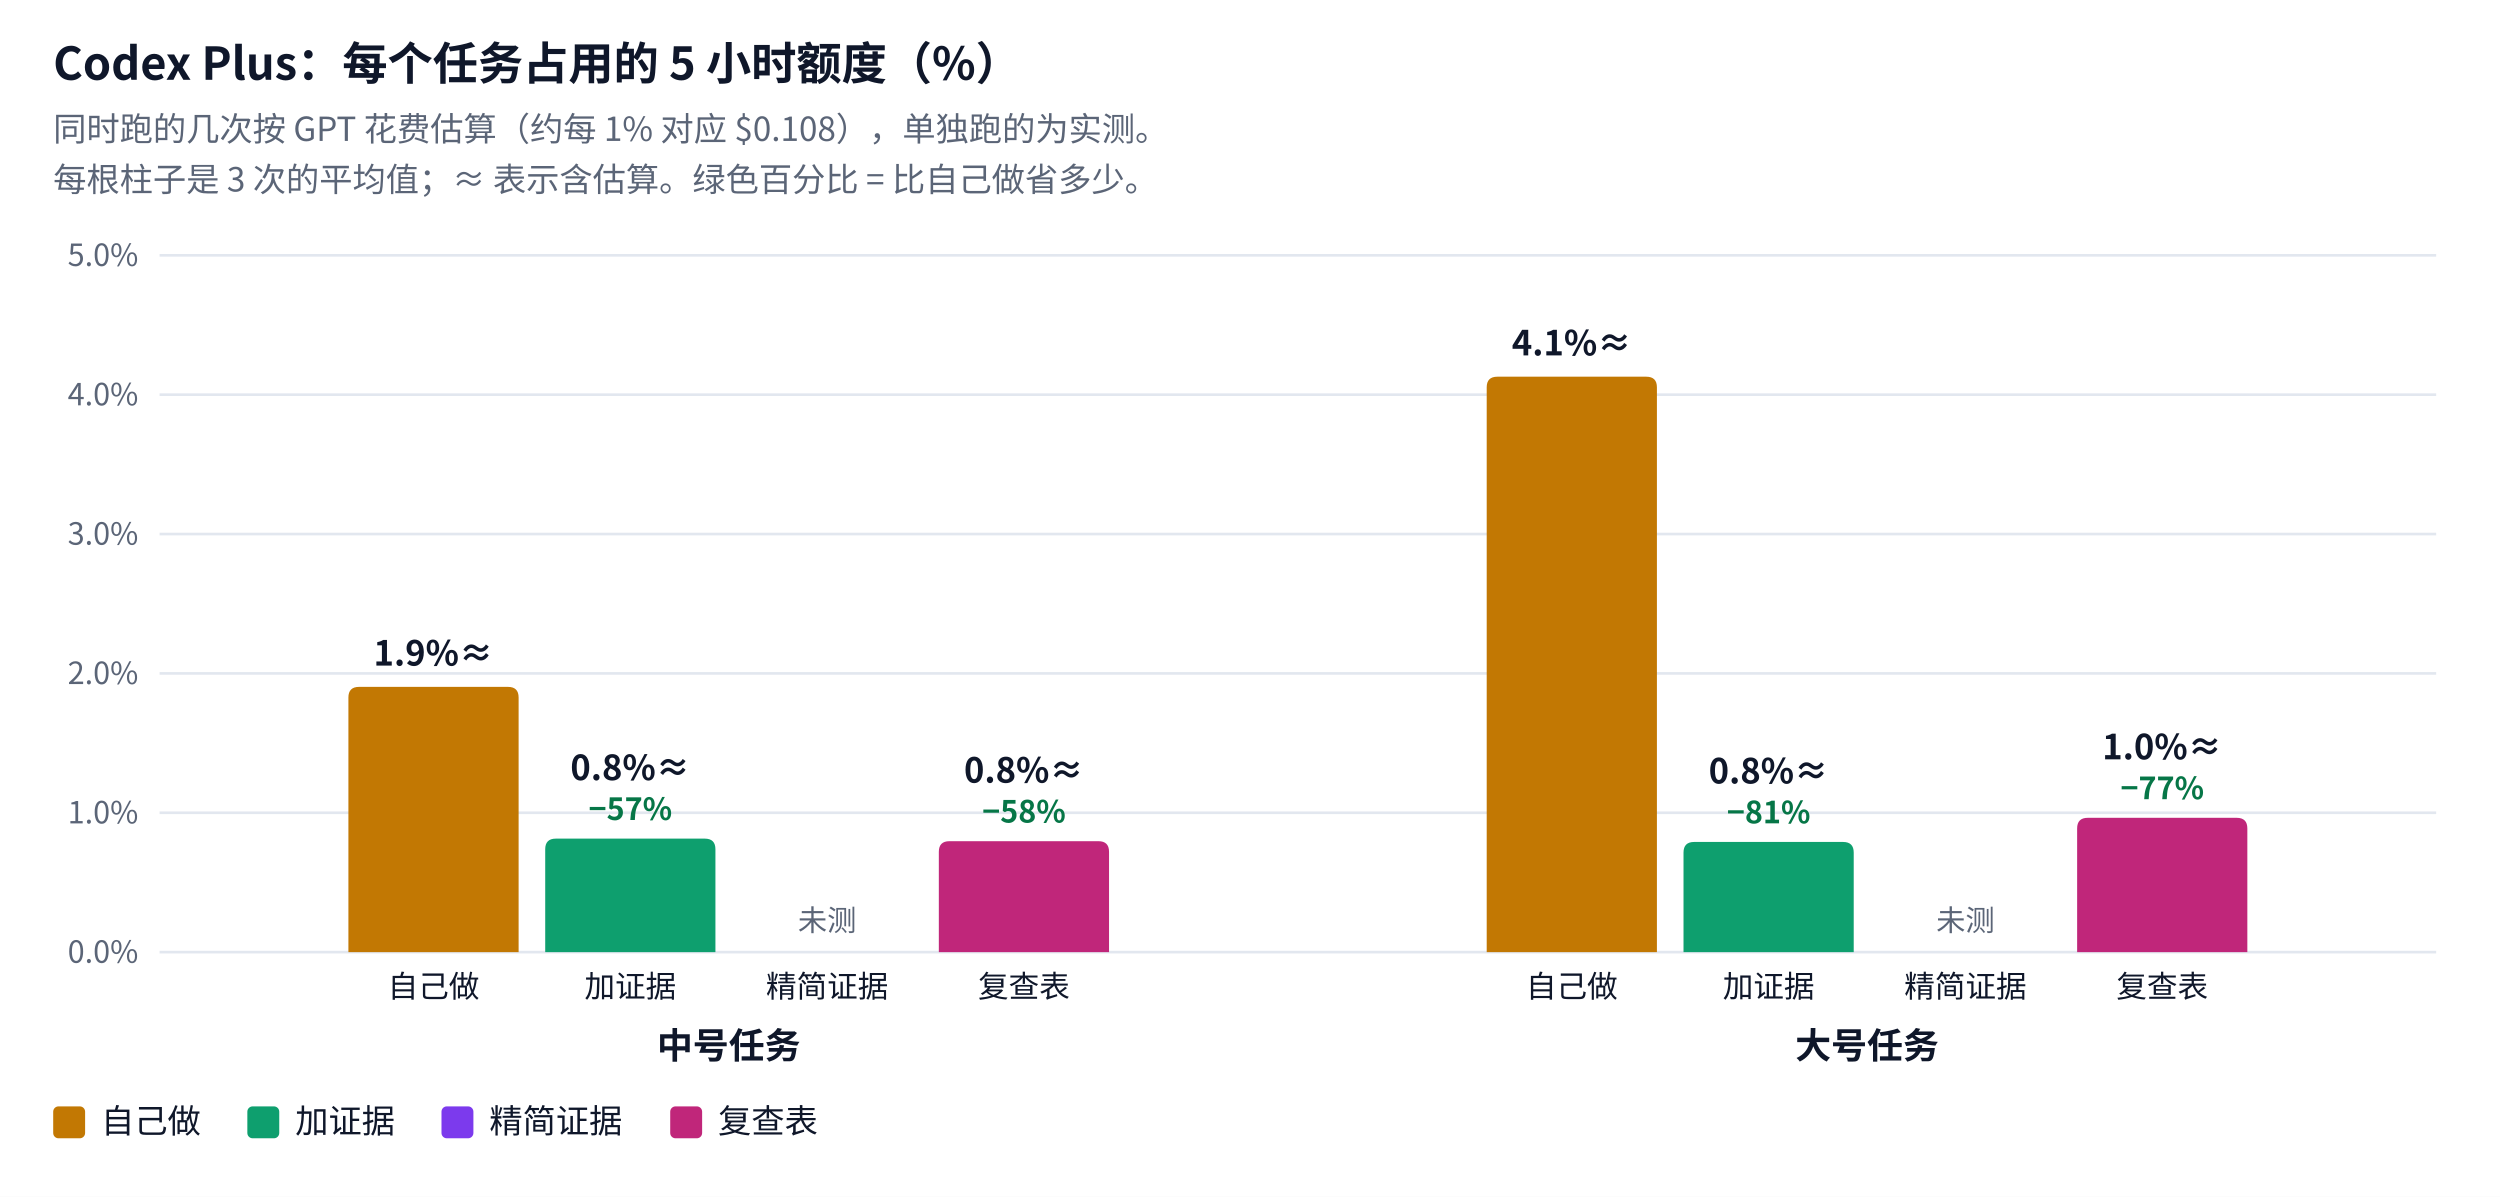
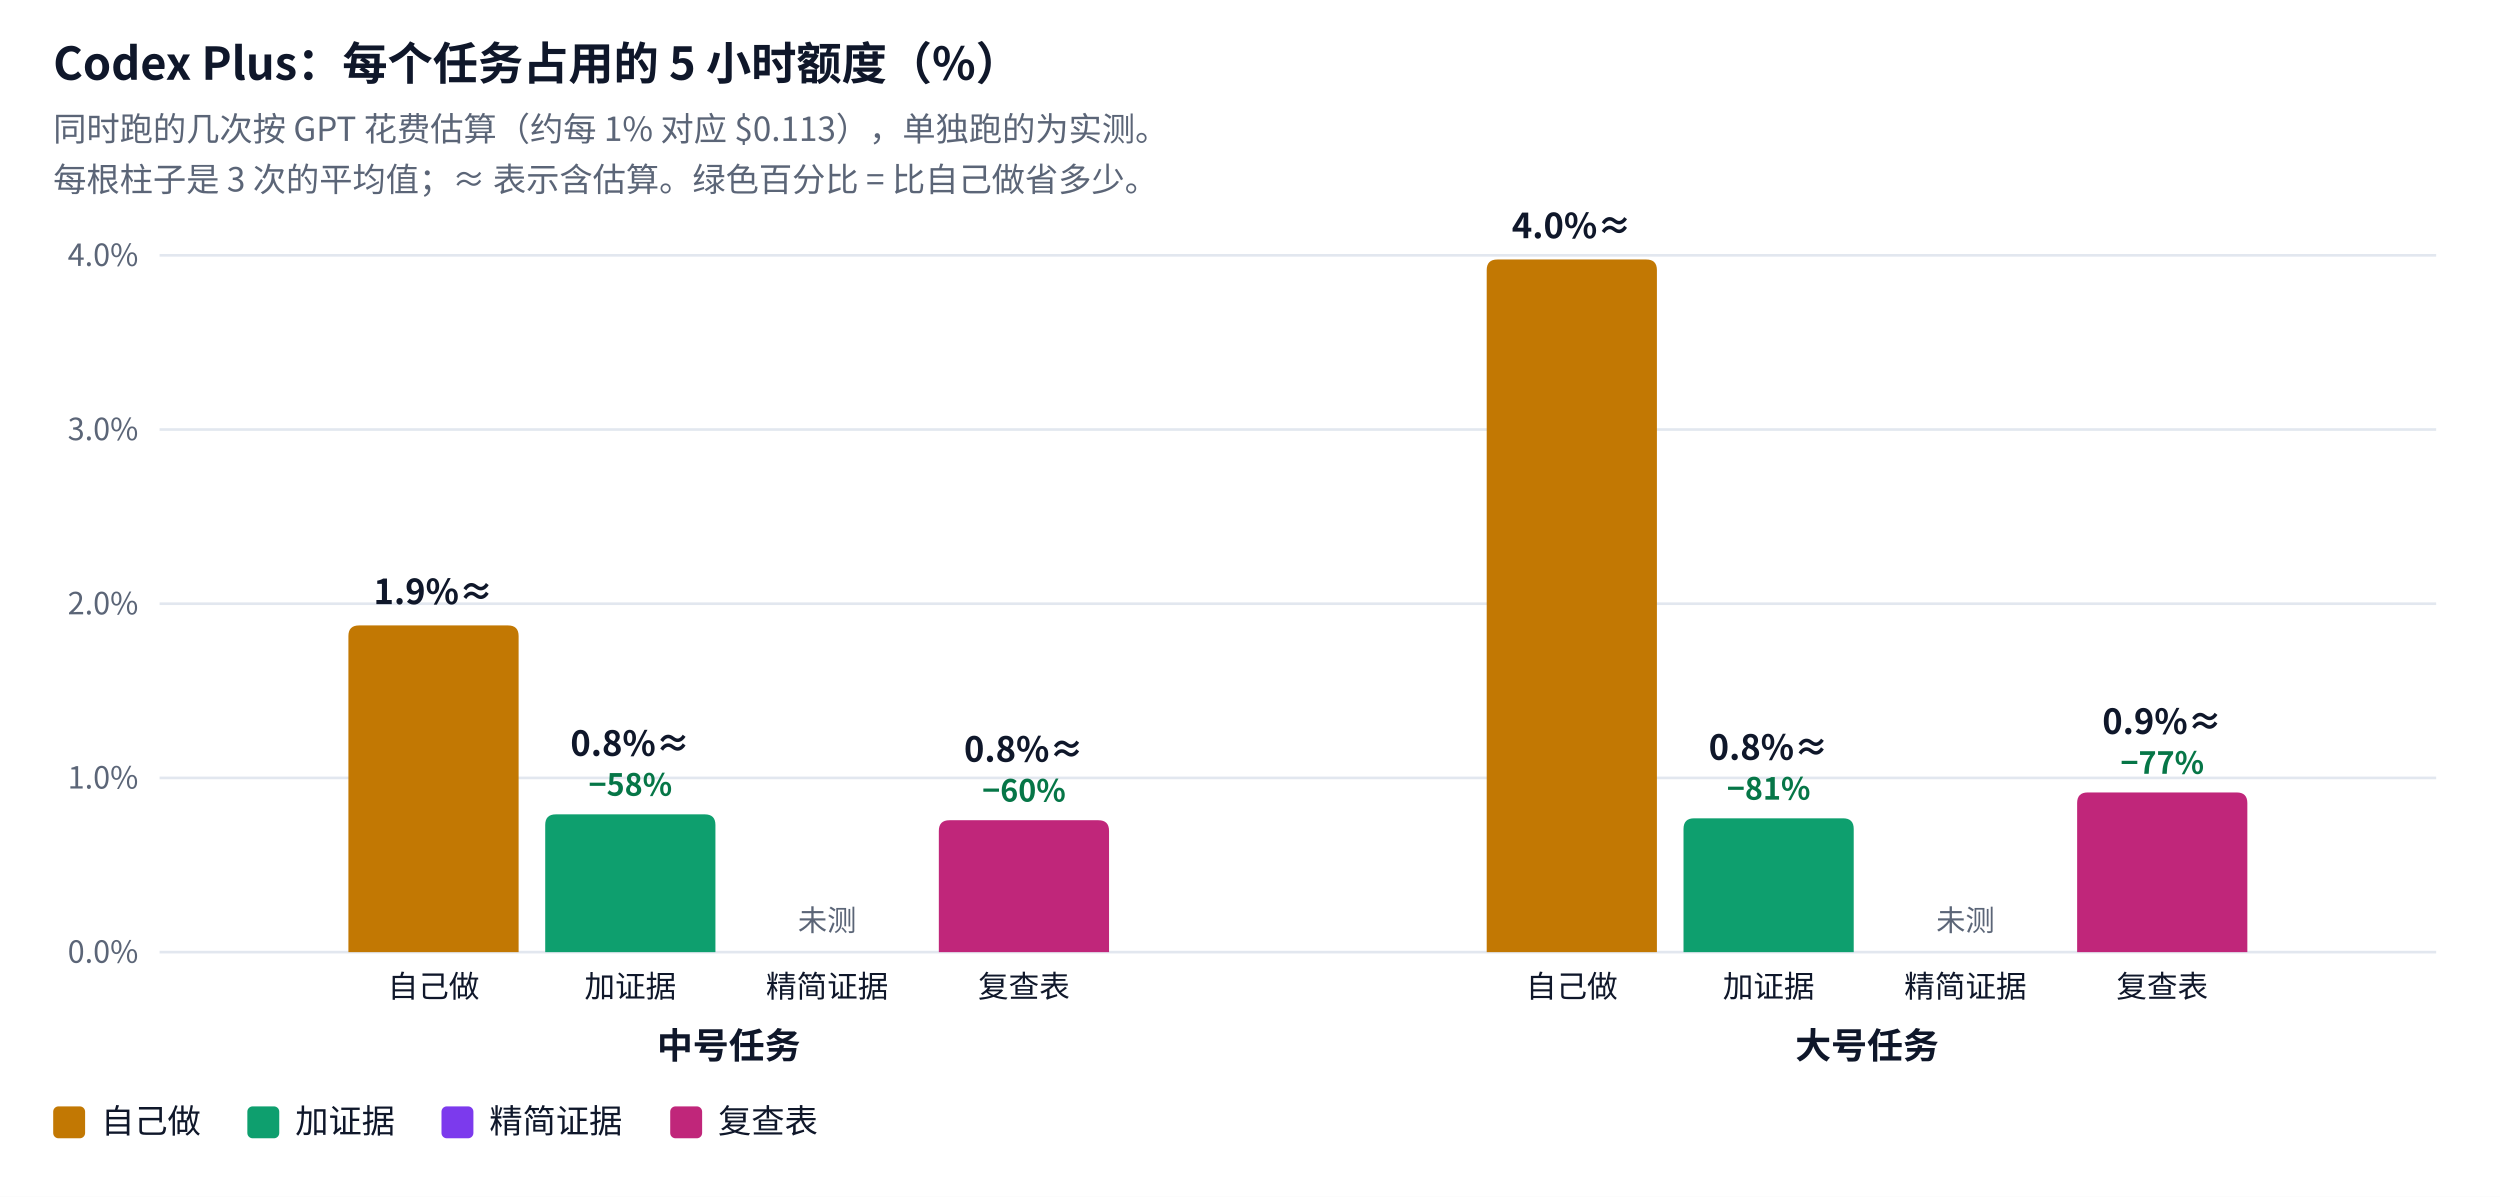
<svg xmlns="http://www.w3.org/2000/svg" width="940" height="450" viewBox="0 0 940 450" font-family="-apple-system, 'Segoe UI', 'PingFang SC', 'Noto Sans CJK SC', Helvetica, Arial, sans-serif">
  <rect width="940" height="450" fill="#FFFFFF" />
  <text x="20" y="30" font-size="17" font-weight="600" fill="#0F172A">Codex Plus：每个任务占用的 5 小时额度（%）</text>
-   <text x="20" y="53" font-size="12.5" fill="#5B6577">同时跑的几次按 GPT 花费估算（约每 1% 对应 $0.108），单独跑的为实测。</text>
+   <text x="20" y="53" font-size="12.5" fill="#5B6577">同时跑的几次按 GPT 花费估算（约每 1% 对应 $0.113），单独跑的为实测。</text>
  <text x="20" y="72" font-size="12.5" fill="#5B6577">每根柱子是 3 次的平均值；≈ 表示含估算。绿色百分比 = 比自己做省多少。</text>
  <line x1="60" x2="916" y1="358" y2="358" stroke="#E2E7EF" />
  <text x="52" y="362" font-size="11.5" fill="#5B6577" text-anchor="end">0.0%</text>
-   <line x1="60" x2="916" y1="305.6" y2="305.6" stroke="#E2E7EF" />
-   <text x="52" y="309.6" font-size="11.5" fill="#5B6577" text-anchor="end">1.0%</text>
-   <line x1="60" x2="916" y1="253.2" y2="253.2" stroke="#E2E7EF" />
-   <text x="52" y="257.2" font-size="11.5" fill="#5B6577" text-anchor="end">2.0%</text>
-   <line x1="60" x2="916" y1="200.8" y2="200.8" stroke="#E2E7EF" />
-   <text x="52" y="204.8" font-size="11.5" fill="#5B6577" text-anchor="end">3.0%</text>
-   <line x1="60" x2="916" y1="148.4" y2="148.4" stroke="#E2E7EF" />
-   <text x="52" y="152.4" font-size="11.5" fill="#5B6577" text-anchor="end">4.0%</text>
+   <line x1="60" x2="916" y1="292.5" y2="292.5" stroke="#E2E7EF" />
+   <text x="52" y="296.5" font-size="11.5" fill="#5B6577" text-anchor="end">1.0%</text>
+   <line x1="60" x2="916" y1="227" y2="227" stroke="#E2E7EF" />
+   <text x="52" y="231" font-size="11.5" fill="#5B6577" text-anchor="end">2.0%</text>
+   <line x1="60" x2="916" y1="161.5" y2="161.5" stroke="#E2E7EF" />
+   <text x="52" y="165.5" font-size="11.5" fill="#5B6577" text-anchor="end">3.0%</text>
  <line x1="60" x2="916" y1="96" y2="96" stroke="#E2E7EF" />
-   <text x="52" y="100" font-size="11.5" fill="#5B6577" text-anchor="end">5.0%</text>
+   <text x="52" y="100" font-size="11.5" fill="#5B6577" text-anchor="end">4.0%</text>
  <text x="163" y="375" font-size="11.5" fill="#0F172A" text-anchor="middle">自己做</text>
-   <path d="M131,358 V262.267 Q131,258.267 135,258.267 H191 Q195,258.267 195,262.267 V358 Z" fill="#C27803" />
-   <text x="163" y="250.267" font-size="13" font-weight="600" fill="#0F172A" text-anchor="middle">1.9%≈</text>
+   <path d="M131,358 V239.159 Q131,235.159 135,235.159 H191 Q195,235.159 195,239.159 V358 Z" fill="#C27803" />
+   <text x="163" y="227.159" font-size="13" font-weight="600" fill="#0F172A" text-anchor="middle">1.9%≈</text>
  <text x="237" y="375" font-size="11.5" fill="#0F172A" text-anchor="middle">加证据</text>
-   <path d="M205,358 V319.322 Q205,315.322 209,315.322 H265 Q269,315.322 269,319.322 V358 Z" fill="#0E9F6E" />
-   <text x="237" y="293.322" font-size="13" font-weight="600" fill="#0F172A" text-anchor="middle">0.8%≈</text>
-   <text x="237" y="308.322" font-size="11.5" font-weight="600" fill="#067647" text-anchor="middle">−57%</text>
+   <path d="M205,358 V310.194 Q205,306.194 209,306.194 H265 Q269,306.194 269,310.194 V358 Z" fill="#0E9F6E" />
+   <text x="237" y="284.194" font-size="13" font-weight="600" fill="#0F172A" text-anchor="middle">0.8%≈</text>
+   <text x="237" y="299.194" font-size="11.5" font-weight="600" fill="#067647" text-anchor="middle">−58%</text>
  <text x="311" y="375" font-size="11.5" fill="#0F172A" text-anchor="middle">精简证据</text>
  <text x="311" y="350" font-size="11" fill="#5B6577" text-anchor="middle">未测</text>
  <text x="385" y="375" font-size="11.5" fill="#0F172A" text-anchor="middle">复查表</text>
-   <path d="M353,358 V320.285 Q353,316.285 357,316.285 H413 Q417,316.285 417,320.285 V358 Z" fill="#C0267A" />
-   <text x="385" y="294.285" font-size="13" font-weight="600" fill="#0F172A" text-anchor="middle">0.8%≈</text>
-   <text x="385" y="309.285" font-size="11.5" font-weight="600" fill="#067647" text-anchor="middle">−58%</text>
+   <path d="M353,358 V312.407 Q353,308.407 357,308.407 H413 Q417,308.407 417,312.407 V358 Z" fill="#C0267A" />
+   <text x="385" y="286.407" font-size="13" font-weight="600" fill="#0F172A" text-anchor="middle">0.8%≈</text>
+   <text x="385" y="301.407" font-size="11.5" font-weight="600" fill="#067647" text-anchor="middle">−60%</text>
  <text x="274" y="398" font-size="13.5" font-weight="600" fill="#0F172A" text-anchor="middle">中号任务</text>
  <text x="591" y="375" font-size="11.5" fill="#0F172A" text-anchor="middle">自己做</text>
-   <path d="M559,358 V145.637 Q559,141.637 563,141.637 H619 Q623,141.637 623,145.637 V358 Z" fill="#C27803" />
-   <text x="591" y="133.637" font-size="13" font-weight="600" fill="#0F172A" text-anchor="middle">4.1%≈</text>
+   <path d="M559,358 V101.571 Q559,97.571 563,97.571 H619 Q623,97.571 623,101.571 V358 Z" fill="#C27803" />
+   <text x="591" y="89.571" font-size="13" font-weight="600" fill="#0F172A" text-anchor="middle">4.0%≈</text>
  <text x="665" y="375" font-size="11.5" fill="#0F172A" text-anchor="middle">加证据</text>
-   <path d="M633,358 V320.575 Q633,316.575 637,316.575 H693 Q697,316.575 697,320.575 V358 Z" fill="#0E9F6E" />
-   <text x="665" y="294.575" font-size="13" font-weight="600" fill="#0F172A" text-anchor="middle">0.8%≈</text>
-   <text x="665" y="309.575" font-size="11.5" font-weight="600" fill="#067647" text-anchor="middle">−81%</text>
+   <path d="M633,358 V311.683 Q633,307.683 637,307.683 H693 Q697,307.683 697,311.683 V358 Z" fill="#0E9F6E" />
+   <text x="665" y="285.683" font-size="13" font-weight="600" fill="#0F172A" text-anchor="middle">0.8%≈</text>
+   <text x="665" y="300.683" font-size="11.5" font-weight="600" fill="#067647" text-anchor="middle">−81%</text>
  <text x="739" y="375" font-size="11.5" fill="#0F172A" text-anchor="middle">精简证据</text>
  <text x="739" y="350" font-size="11" fill="#5B6577" text-anchor="middle">未测</text>
  <text x="813" y="375" font-size="11.5" fill="#0F172A" text-anchor="middle">复查表</text>
-   <path d="M781,358 V311.498 Q781,307.498 785,307.498 H841 Q845,307.498 845,311.498 V358 Z" fill="#C0267A" />
-   <text x="813" y="285.498" font-size="13" font-weight="600" fill="#0F172A" text-anchor="middle">1.0%≈</text>
-   <text x="813" y="300.498" font-size="11.5" font-weight="600" fill="#067647" text-anchor="middle">−77%</text>
+   <path d="M781,358 V301.96 Q781,297.96 785,297.96 H841 Q845,297.96 845,301.96 V358 Z" fill="#C0267A" />
+   <text x="813" y="275.96" font-size="13" font-weight="600" fill="#0F172A" text-anchor="middle">0.9%≈</text>
+   <text x="813" y="290.96" font-size="11.5" font-weight="600" fill="#067647" text-anchor="middle">−77%</text>
  <text x="702" y="398" font-size="13.5" font-weight="600" fill="#0F172A" text-anchor="middle">大号任务</text>
  <rect x="20" y="416" width="12" height="12" rx="2" fill="#C27803" />
  <text x="38" y="426" font-size="12.5" fill="#0F172A">自己做</text>
  <rect x="93" y="416" width="12" height="12" rx="2" fill="#0E9F6E" />
  <text x="111" y="426" font-size="12.5" fill="#0F172A">加证据</text>
  <rect x="166" y="416" width="12" height="12" rx="2" fill="#7C3AED" />
  <text x="184" y="426" font-size="12.5" fill="#0F172A">精简证据</text>
  <rect x="252" y="416" width="12" height="12" rx="2" fill="#C0267A" />
  <text x="270" y="426" font-size="12.5" fill="#0F172A">复查表</text>
</svg>
